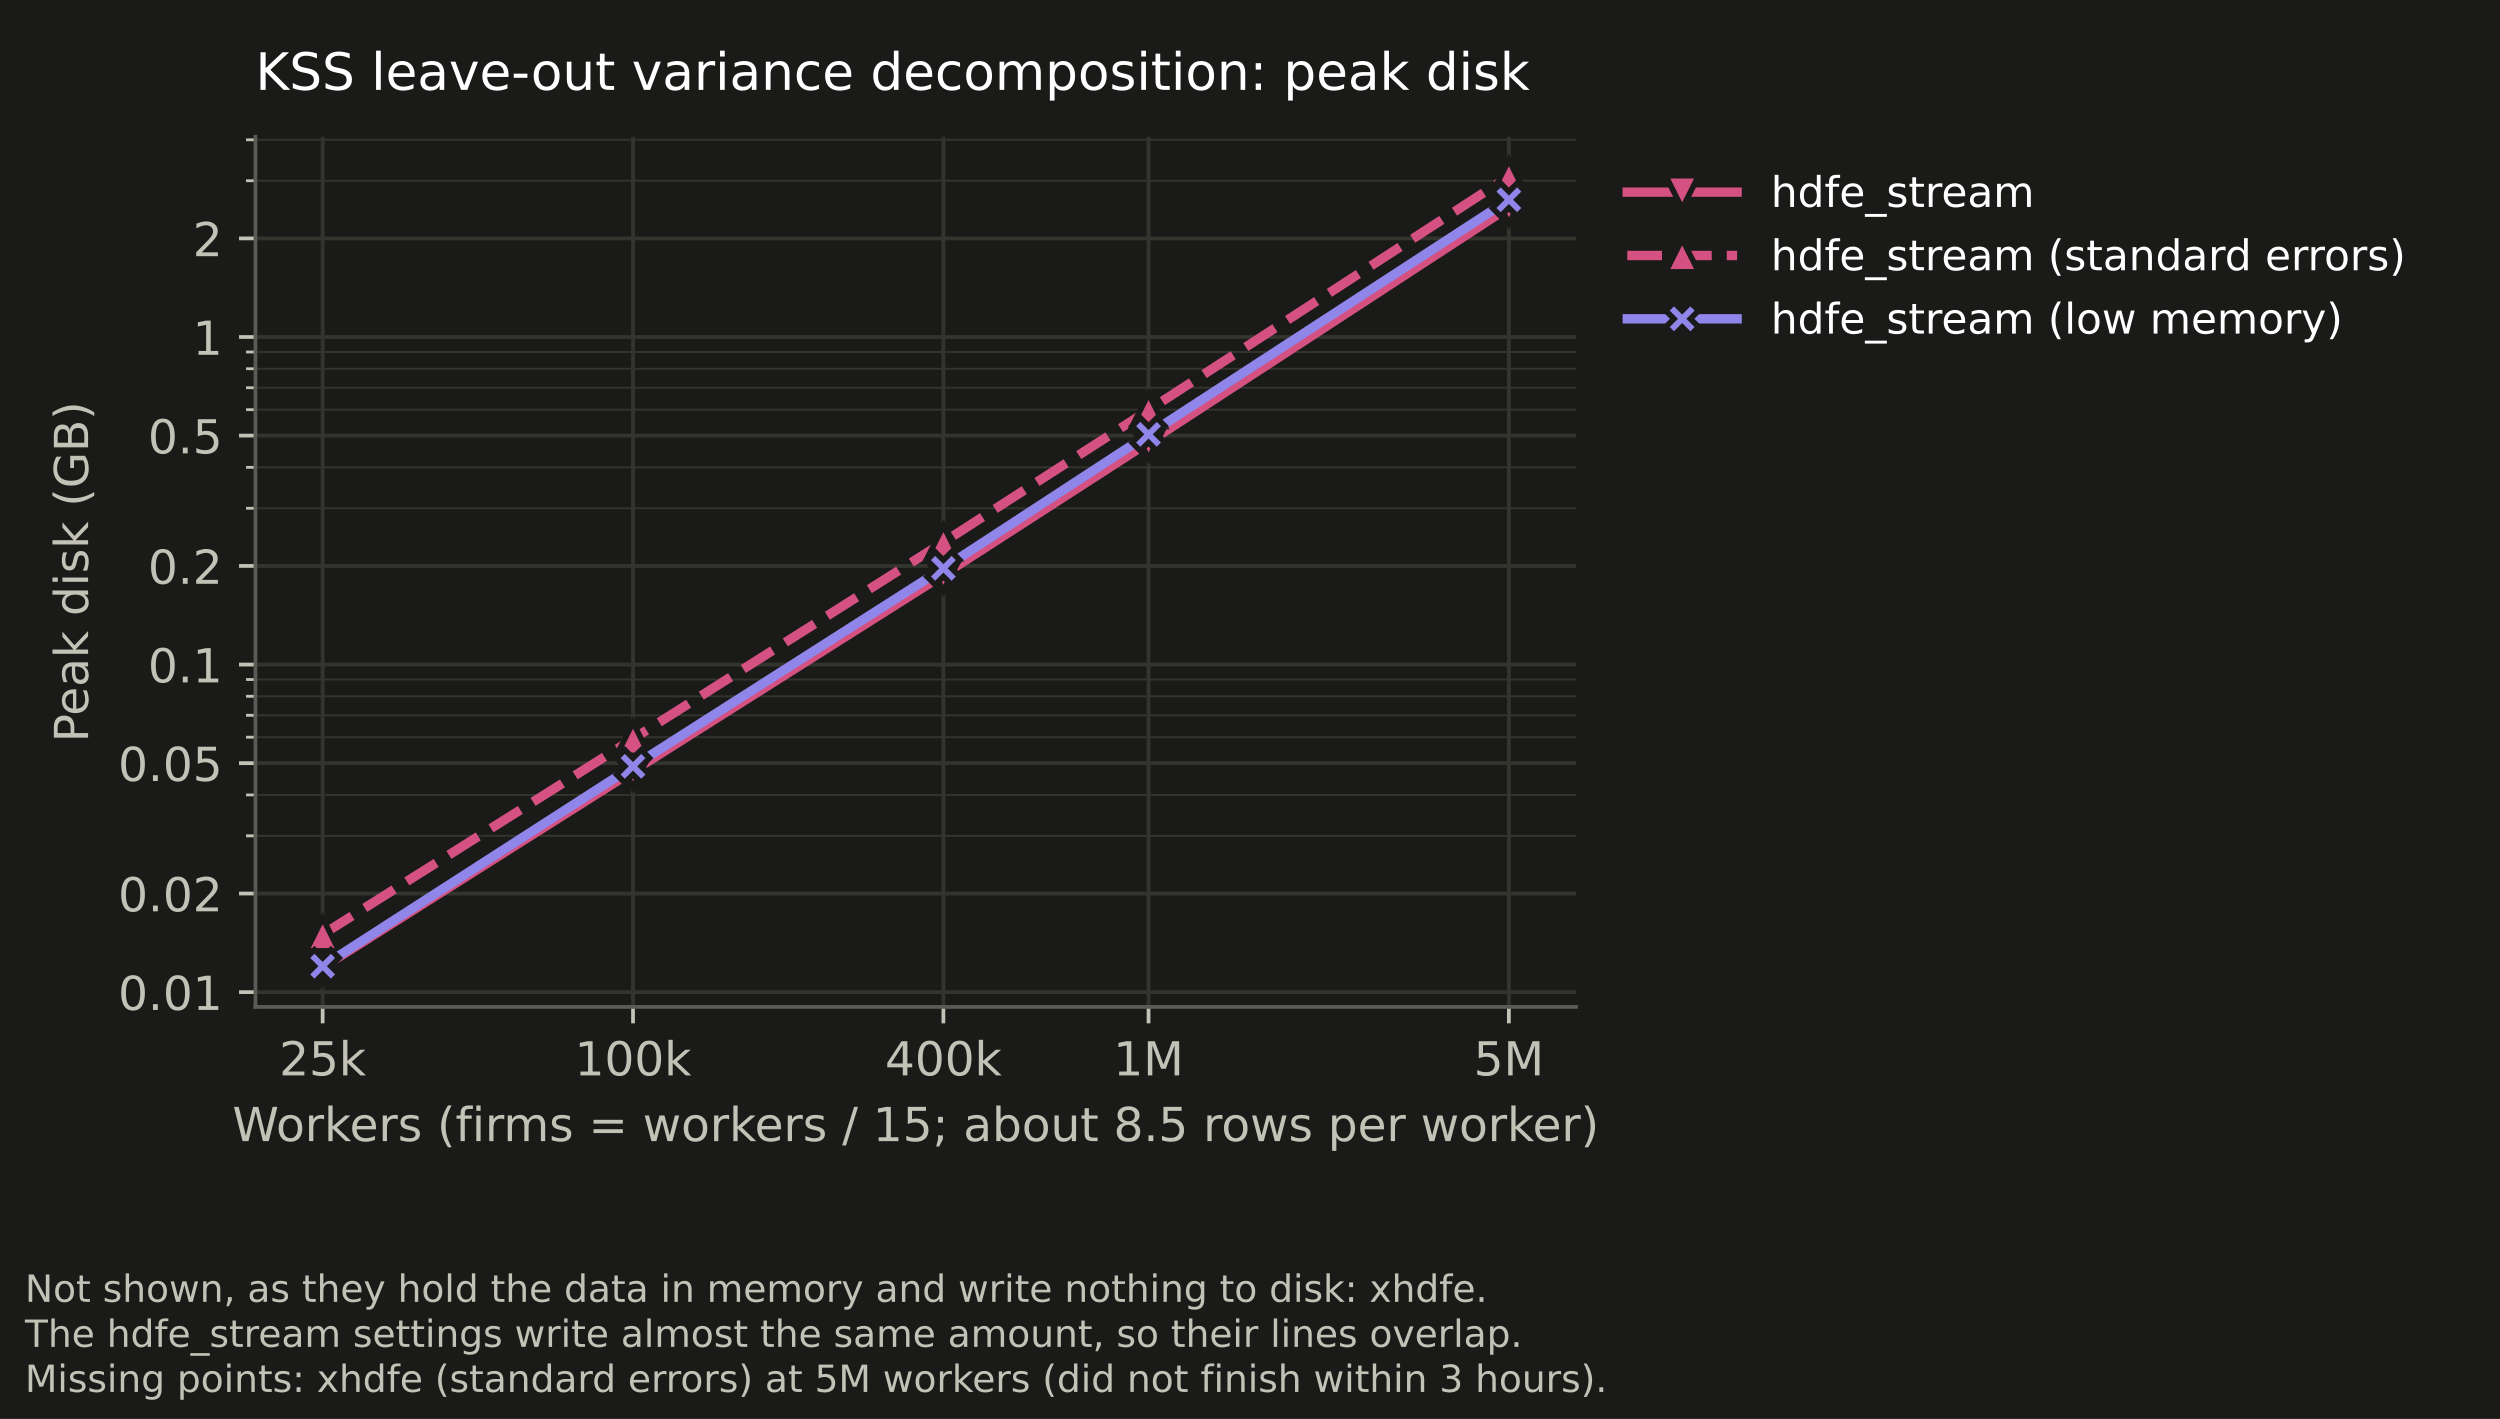
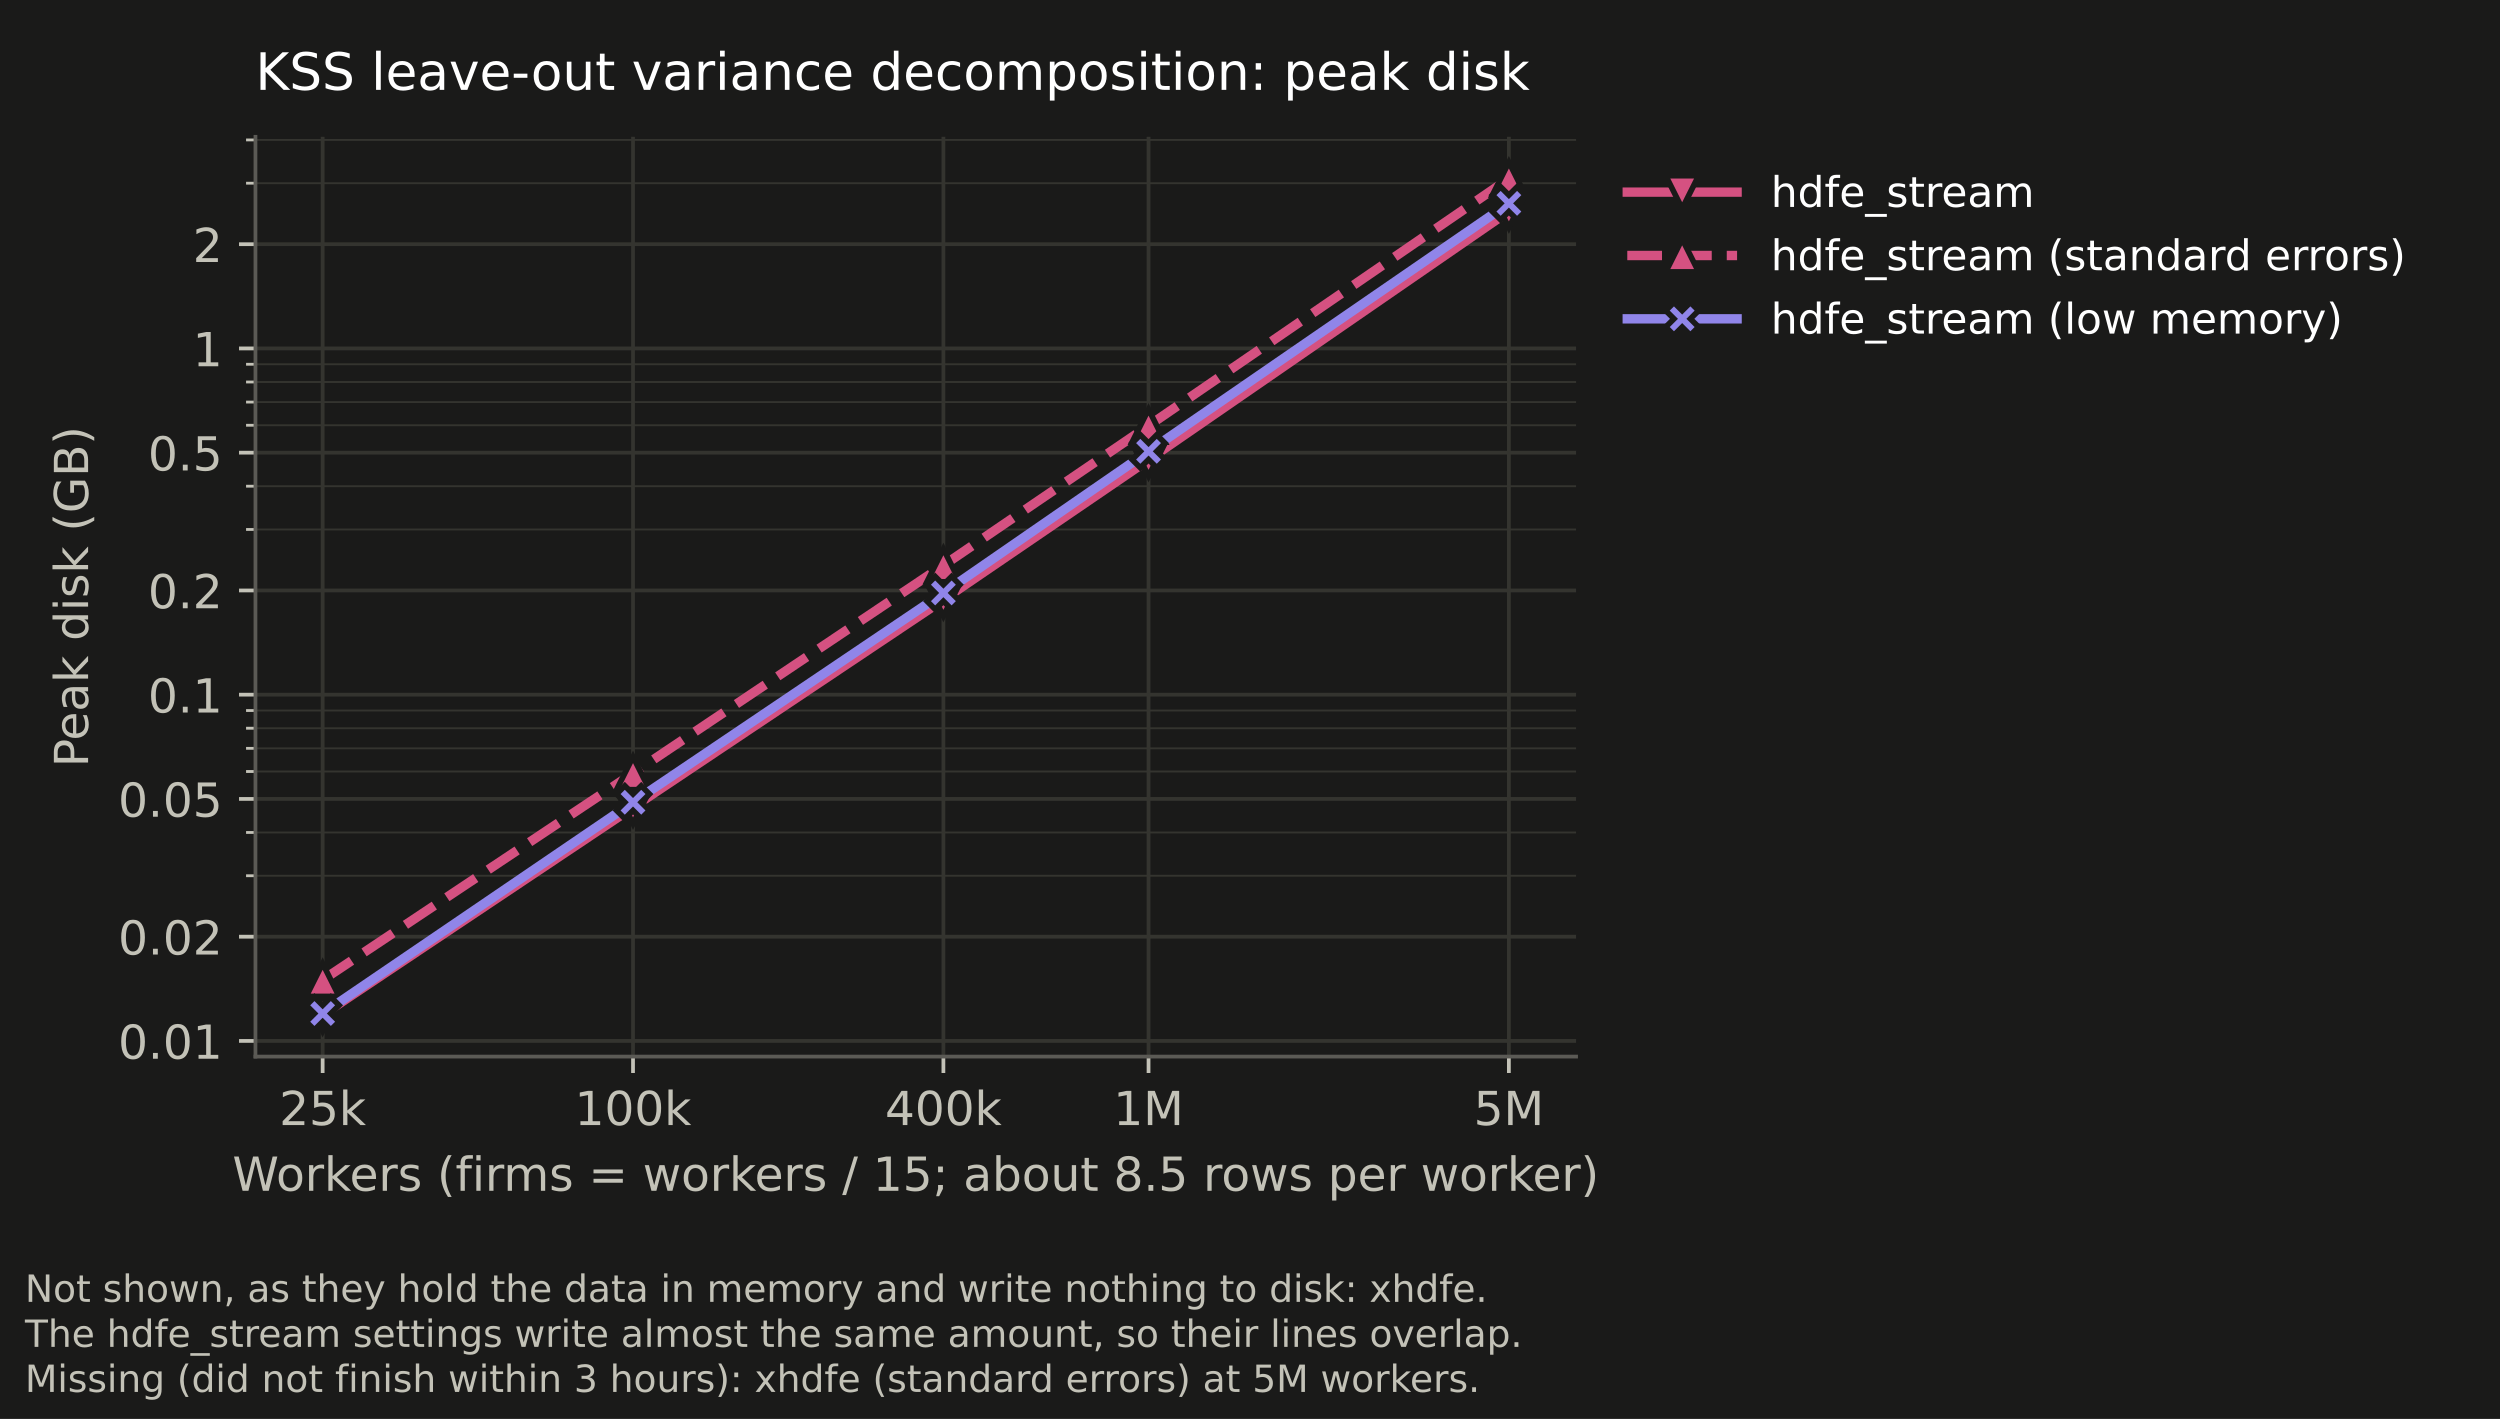
<svg xmlns="http://www.w3.org/2000/svg" xmlns:xlink="http://www.w3.org/1999/xlink" width="532.8pt" height="302.4pt" viewBox="0 0 532.8 302.4" version="1.1">
  <defs>
    <style type="text/css">*{stroke-linejoin: round; stroke-linecap: butt}</style>
  </defs>
  <g id="figure_1">
    <g id="patch_1">
      <path d="M 0 302.4  L 532.8 302.4  L 532.8 0  L 0 0  z " style="fill: #1a1a19" />
    </g>
    <g id="axes_1">
      <g id="patch_2">
-         <path d="M 54.442 214.595  L 335.891 214.595  L 335.891 29.157  L 54.442 29.157  z " style="fill: #1a1a19" />
+         <path d="M 54.442 225.179  L 335.891 225.179  L 335.891 29.157  L 54.442 29.157  z " style="fill: #1a1a19" />
      </g>
      <g id="matplotlib.axis_1">
        <g id="xtick_1">
          <g id="line2d_1">
-             <path d="M 68.762 214.595  L 68.762 29.157  " clip-path="url(#p9b2d4b48a5)" style="fill: none; stroke: #34342f; stroke-width: 0.8; stroke-linecap: square" />
+             <path d="M 68.762 225.179  L 68.762 29.157  " clip-path="url(#p105af55d81)" style="fill: none; stroke: #34342f; stroke-width: 0.8; stroke-linecap: square" />
          </g>
          <g id="line2d_2">
            <defs>
-               <path id="m2136e9a251" d="M 0 0  L 0 3.5  " style="stroke: #c3c2b7; stroke-width: 0.8" />
+               <path id="m5e53d894cf" d="M 0 0  L 0 3.5  " style="stroke: #c3c2b7; stroke-width: 0.8" />
            </defs>
            <g>
-               <use xlink:href="#m2136e9a251" x="68.762" y="214.595" style="fill: #c3c2b7; stroke: #c3c2b7; stroke-width: 0.8" />
+               <use xlink:href="#m5e53d894cf" x="68.762" y="225.179" style="fill: #c3c2b7; stroke: #c3c2b7; stroke-width: 0.8" />
            </g>
          </g>
          <g id="text_1">
-             <text style="font-size: 10px; font-family: 'DejaVu Sans', 'Bitstream Vera Sans', 'Computer Modern Sans Serif', 'Lucida Grande', 'Verdana', 'Geneva', 'Lucid', 'Arial', 'Helvetica', 'Avant Garde', sans-serif; text-anchor: middle; fill: #c3c2b7" x="68.762" y="229.194" transform="rotate(-0 68.76185 229.1937)">25k</text>
+             <text style="font-size: 10px; font-family: 'DejaVu Sans', 'Bitstream Vera Sans', 'Computer Modern Sans Serif', 'Lucida Grande', 'Verdana', 'Geneva', 'Lucid', 'Arial', 'Helvetica', 'Avant Garde', sans-serif; text-anchor: middle; fill: #c3c2b7" x="68.762" y="239.778" transform="rotate(-0 68.76185 239.7777)">25k</text>
          </g>
        </g>
        <g id="xtick_2">
          <g id="line2d_3">
-             <path d="M 134.909 214.595  L 134.909 29.157  " clip-path="url(#p9b2d4b48a5)" style="fill: none; stroke: #34342f; stroke-width: 0.8; stroke-linecap: square" />
+             <path d="M 134.909 225.179  L 134.909 29.157  " clip-path="url(#p105af55d81)" style="fill: none; stroke: #34342f; stroke-width: 0.8; stroke-linecap: square" />
          </g>
          <g id="line2d_4">
            <g>
-               <use xlink:href="#m2136e9a251" x="134.909" y="214.595" style="fill: #c3c2b7; stroke: #c3c2b7; stroke-width: 0.8" />
+               <use xlink:href="#m5e53d894cf" x="134.909" y="225.179" style="fill: #c3c2b7; stroke: #c3c2b7; stroke-width: 0.8" />
            </g>
          </g>
          <g id="text_2">
-             <text style="font-size: 10px; font-family: 'DejaVu Sans', 'Bitstream Vera Sans', 'Computer Modern Sans Serif', 'Lucida Grande', 'Verdana', 'Geneva', 'Lucid', 'Arial', 'Helvetica', 'Avant Garde', sans-serif; text-anchor: middle; fill: #c3c2b7" x="134.909" y="229.194" transform="rotate(-0 134.9089 229.1937)">100k</text>
+             <text style="font-size: 10px; font-family: 'DejaVu Sans', 'Bitstream Vera Sans', 'Computer Modern Sans Serif', 'Lucida Grande', 'Verdana', 'Geneva', 'Lucid', 'Arial', 'Helvetica', 'Avant Garde', sans-serif; text-anchor: middle; fill: #c3c2b7" x="134.909" y="239.778" transform="rotate(-0 134.9089 239.7777)">100k</text>
          </g>
        </g>
        <g id="xtick_3">
          <g id="line2d_5">
-             <path d="M 201.056 214.595  L 201.056 29.157  " clip-path="url(#p9b2d4b48a5)" style="fill: none; stroke: #34342f; stroke-width: 0.8; stroke-linecap: square" />
+             <path d="M 201.056 225.179  L 201.056 29.157  " clip-path="url(#p105af55d81)" style="fill: none; stroke: #34342f; stroke-width: 0.8; stroke-linecap: square" />
          </g>
          <g id="line2d_6">
            <g>
-               <use xlink:href="#m2136e9a251" x="201.056" y="214.595" style="fill: #c3c2b7; stroke: #c3c2b7; stroke-width: 0.8" />
+               <use xlink:href="#m5e53d894cf" x="201.056" y="225.179" style="fill: #c3c2b7; stroke: #c3c2b7; stroke-width: 0.8" />
            </g>
          </g>
          <g id="text_3">
-             <text style="font-size: 10px; font-family: 'DejaVu Sans', 'Bitstream Vera Sans', 'Computer Modern Sans Serif', 'Lucida Grande', 'Verdana', 'Geneva', 'Lucid', 'Arial', 'Helvetica', 'Avant Garde', sans-serif; text-anchor: middle; fill: #c3c2b7" x="201.056" y="229.194" transform="rotate(-0 201.056 229.1937)">400k</text>
+             <text style="font-size: 10px; font-family: 'DejaVu Sans', 'Bitstream Vera Sans', 'Computer Modern Sans Serif', 'Lucida Grande', 'Verdana', 'Geneva', 'Lucid', 'Arial', 'Helvetica', 'Avant Garde', sans-serif; text-anchor: middle; fill: #c3c2b7" x="201.056" y="239.778" transform="rotate(-0 201.056 239.7777)">400k</text>
          </g>
        </g>
        <g id="xtick_4">
          <g id="line2d_7">
-             <path d="M 244.777 214.595  L 244.777 29.157  " clip-path="url(#p9b2d4b48a5)" style="fill: none; stroke: #34342f; stroke-width: 0.8; stroke-linecap: square" />
+             <path d="M 244.777 225.179  L 244.777 29.157  " clip-path="url(#p105af55d81)" style="fill: none; stroke: #34342f; stroke-width: 0.8; stroke-linecap: square" />
          </g>
          <g id="line2d_8">
            <g>
-               <use xlink:href="#m2136e9a251" x="244.777" y="214.595" style="fill: #c3c2b7; stroke: #c3c2b7; stroke-width: 0.8" />
+               <use xlink:href="#m5e53d894cf" x="244.777" y="225.179" style="fill: #c3c2b7; stroke: #c3c2b7; stroke-width: 0.8" />
            </g>
          </g>
          <g id="text_4">
-             <text style="font-size: 10px; font-family: 'DejaVu Sans', 'Bitstream Vera Sans', 'Computer Modern Sans Serif', 'Lucida Grande', 'Verdana', 'Geneva', 'Lucid', 'Arial', 'Helvetica', 'Avant Garde', sans-serif; text-anchor: middle; fill: #c3c2b7" x="244.777" y="229.193" transform="rotate(-0 244.7769 229.193)">1M</text>
+             <text style="font-size: 10px; font-family: 'DejaVu Sans', 'Bitstream Vera Sans', 'Computer Modern Sans Serif', 'Lucida Grande', 'Verdana', 'Geneva', 'Lucid', 'Arial', 'Helvetica', 'Avant Garde', sans-serif; text-anchor: middle; fill: #c3c2b7" x="244.777" y="239.777" transform="rotate(-0 244.7769 239.777)">1M</text>
          </g>
        </g>
        <g id="xtick_5">
          <g id="line2d_9">
-             <path d="M 321.571 214.595  L 321.571 29.157  " clip-path="url(#p9b2d4b48a5)" style="fill: none; stroke: #34342f; stroke-width: 0.8; stroke-linecap: square" />
+             <path d="M 321.571 225.179  L 321.571 29.157  " clip-path="url(#p105af55d81)" style="fill: none; stroke: #34342f; stroke-width: 0.8; stroke-linecap: square" />
          </g>
          <g id="line2d_10">
            <g>
-               <use xlink:href="#m2136e9a251" x="321.571" y="214.595" style="fill: #c3c2b7; stroke: #c3c2b7; stroke-width: 0.8" />
+               <use xlink:href="#m5e53d894cf" x="321.571" y="225.179" style="fill: #c3c2b7; stroke: #c3c2b7; stroke-width: 0.8" />
            </g>
          </g>
          <g id="text_5">
-             <text style="font-size: 10px; font-family: 'DejaVu Sans', 'Bitstream Vera Sans', 'Computer Modern Sans Serif', 'Lucida Grande', 'Verdana', 'Geneva', 'Lucid', 'Arial', 'Helvetica', 'Avant Garde', sans-serif; text-anchor: middle; fill: #c3c2b7" x="321.571" y="229.193" transform="rotate(-0 321.5713 229.193)">5M</text>
+             <text style="font-size: 10px; font-family: 'DejaVu Sans', 'Bitstream Vera Sans', 'Computer Modern Sans Serif', 'Lucida Grande', 'Verdana', 'Geneva', 'Lucid', 'Arial', 'Helvetica', 'Avant Garde', sans-serif; text-anchor: middle; fill: #c3c2b7" x="321.571" y="239.777" transform="rotate(-0 321.5713 239.777)">5M</text>
          </g>
        </g>
        <g id="text_6">
-           <text style="font-size: 10px; font-family: 'DejaVu Sans', 'Bitstream Vera Sans', 'Computer Modern Sans Serif', 'Lucida Grande', 'Verdana', 'Geneva', 'Lucid', 'Arial', 'Helvetica', 'Avant Garde', sans-serif; text-anchor: middle; fill: #c3c2b7" x="195.167" y="243.195" transform="rotate(-0 195.1666 243.1945)">Workers (firms = workers / 15; about 8.5 rows per worker)</text>
+           <text style="font-size: 10px; font-family: 'DejaVu Sans', 'Bitstream Vera Sans', 'Computer Modern Sans Serif', 'Lucida Grande', 'Verdana', 'Geneva', 'Lucid', 'Arial', 'Helvetica', 'Avant Garde', sans-serif; text-anchor: middle; fill: #c3c2b7" x="195.167" y="253.779" transform="rotate(-0 195.1666 253.7785)">Workers (firms = workers / 15; about 8.5 rows per worker)</text>
        </g>
      </g>
      <g id="matplotlib.axis_2">
        <g id="ytick_1">
          <g id="line2d_11">
-             <path d="M 54.442 211.44  L 335.891 211.44  " clip-path="url(#p9b2d4b48a5)" style="fill: none; stroke: #34342f; stroke-width: 0.8; stroke-linecap: square" />
+             <path d="M 54.442 221.844  L 335.891 221.844  " clip-path="url(#p105af55d81)" style="fill: none; stroke: #34342f; stroke-width: 0.8; stroke-linecap: square" />
          </g>
          <g id="line2d_12">
            <defs>
-               <path id="mb823d7d56d" d="M 0 0  L -3.5 0  " style="stroke: #c3c2b7; stroke-width: 0.8" />
+               <path id="m9ad4db9a4c" d="M 0 0  L -3.5 0  " style="stroke: #c3c2b7; stroke-width: 0.8" />
            </defs>
            <g>
-               <use xlink:href="#mb823d7d56d" x="54.442" y="211.44" style="fill: #c3c2b7; stroke: #c3c2b7; stroke-width: 0.8" />
+               <use xlink:href="#m9ad4db9a4c" x="54.442" y="221.844" style="fill: #c3c2b7; stroke: #c3c2b7; stroke-width: 0.8" />
            </g>
          </g>
          <g id="text_7">
-             <text style="font-size: 10px; font-family: 'DejaVu Sans', 'Bitstream Vera Sans', 'Computer Modern Sans Serif', 'Lucida Grande', 'Verdana', 'Geneva', 'Lucid', 'Arial', 'Helvetica', 'Avant Garde', sans-serif; text-anchor: end; fill: #c3c2b7" x="47.442" y="215.239" transform="rotate(-0 47.44234 215.239)">0.01</text>
+             <text style="font-size: 10px; font-family: 'DejaVu Sans', 'Bitstream Vera Sans', 'Computer Modern Sans Serif', 'Lucida Grande', 'Verdana', 'Geneva', 'Lucid', 'Arial', 'Helvetica', 'Avant Garde', sans-serif; text-anchor: end; fill: #c3c2b7" x="47.442" y="225.643" transform="rotate(-0 47.44234 225.643)">0.01</text>
          </g>
        </g>
        <g id="ytick_2">
          <g id="line2d_13">
-             <path d="M 54.442 190.425  L 335.891 190.425  " clip-path="url(#p9b2d4b48a5)" style="fill: none; stroke: #34342f; stroke-width: 0.8; stroke-linecap: square" />
+             <path d="M 54.442 199.63  L 335.891 199.63  " clip-path="url(#p105af55d81)" style="fill: none; stroke: #34342f; stroke-width: 0.8; stroke-linecap: square" />
          </g>
          <g id="line2d_14">
            <g>
-               <use xlink:href="#mb823d7d56d" x="54.442" y="190.425" style="fill: #c3c2b7; stroke: #c3c2b7; stroke-width: 0.8" />
+               <use xlink:href="#m9ad4db9a4c" x="54.442" y="199.63" style="fill: #c3c2b7; stroke: #c3c2b7; stroke-width: 0.8" />
            </g>
          </g>
          <g id="text_8">
-             <text style="font-size: 10px; font-family: 'DejaVu Sans', 'Bitstream Vera Sans', 'Computer Modern Sans Serif', 'Lucida Grande', 'Verdana', 'Geneva', 'Lucid', 'Arial', 'Helvetica', 'Avant Garde', sans-serif; text-anchor: end; fill: #c3c2b7" x="47.442" y="194.224" transform="rotate(-0 47.44234 194.2243)">0.02</text>
+             <text style="font-size: 10px; font-family: 'DejaVu Sans', 'Bitstream Vera Sans', 'Computer Modern Sans Serif', 'Lucida Grande', 'Verdana', 'Geneva', 'Lucid', 'Arial', 'Helvetica', 'Avant Garde', sans-serif; text-anchor: end; fill: #c3c2b7" x="47.442" y="203.429" transform="rotate(-0 47.44234 203.4288)">0.02</text>
          </g>
        </g>
        <g id="ytick_3">
          <g id="line2d_15">
-             <path d="M 54.442 162.646  L 335.891 162.646  " clip-path="url(#p9b2d4b48a5)" style="fill: none; stroke: #34342f; stroke-width: 0.8; stroke-linecap: square" />
+             <path d="M 54.442 170.264  L 335.891 170.264  " clip-path="url(#p105af55d81)" style="fill: none; stroke: #34342f; stroke-width: 0.8; stroke-linecap: square" />
          </g>
          <g id="line2d_16">
            <g>
-               <use xlink:href="#mb823d7d56d" x="54.442" y="162.646" style="fill: #c3c2b7; stroke: #c3c2b7; stroke-width: 0.8" />
+               <use xlink:href="#m9ad4db9a4c" x="54.442" y="170.264" style="fill: #c3c2b7; stroke: #c3c2b7; stroke-width: 0.8" />
            </g>
          </g>
          <g id="text_9">
-             <text style="font-size: 10px; font-family: 'DejaVu Sans', 'Bitstream Vera Sans', 'Computer Modern Sans Serif', 'Lucida Grande', 'Verdana', 'Geneva', 'Lucid', 'Arial', 'Helvetica', 'Avant Garde', sans-serif; text-anchor: end; fill: #c3c2b7" x="47.442" y="166.444" transform="rotate(-0 47.44234 166.4444)">0.05</text>
+             <text style="font-size: 10px; font-family: 'DejaVu Sans', 'Bitstream Vera Sans', 'Computer Modern Sans Serif', 'Lucida Grande', 'Verdana', 'Geneva', 'Lucid', 'Arial', 'Helvetica', 'Avant Garde', sans-serif; text-anchor: end; fill: #c3c2b7" x="47.442" y="174.063" transform="rotate(-0 47.44234 174.0633)">0.05</text>
          </g>
        </g>
        <g id="ytick_4">
          <g id="line2d_17">
-             <path d="M 54.442 141.631  L 335.891 141.631  " clip-path="url(#p9b2d4b48a5)" style="fill: none; stroke: #34342f; stroke-width: 0.8; stroke-linecap: square" />
+             <path d="M 54.442 148.05  L 335.891 148.05  " clip-path="url(#p105af55d81)" style="fill: none; stroke: #34342f; stroke-width: 0.8; stroke-linecap: square" />
          </g>
          <g id="line2d_18">
            <g>
-               <use xlink:href="#mb823d7d56d" x="54.442" y="141.631" style="fill: #c3c2b7; stroke: #c3c2b7; stroke-width: 0.8" />
+               <use xlink:href="#m9ad4db9a4c" x="54.442" y="148.05" style="fill: #c3c2b7; stroke: #c3c2b7; stroke-width: 0.8" />
            </g>
          </g>
          <g id="text_10">
-             <text style="font-size: 10px; font-family: 'DejaVu Sans', 'Bitstream Vera Sans', 'Computer Modern Sans Serif', 'Lucida Grande', 'Verdana', 'Geneva', 'Lucid', 'Arial', 'Helvetica', 'Avant Garde', sans-serif; text-anchor: end; fill: #c3c2b7" x="47.442" y="145.43" transform="rotate(-0 47.44234 145.4297)">0.1</text>
+             <text style="font-size: 10px; font-family: 'DejaVu Sans', 'Bitstream Vera Sans', 'Computer Modern Sans Serif', 'Lucida Grande', 'Verdana', 'Geneva', 'Lucid', 'Arial', 'Helvetica', 'Avant Garde', sans-serif; text-anchor: end; fill: #c3c2b7" x="47.442" y="151.849" transform="rotate(-0 47.44234 151.8492)">0.1</text>
          </g>
        </g>
        <g id="ytick_5">
          <g id="line2d_19">
-             <path d="M 54.442 120.616  L 335.891 120.616  " clip-path="url(#p9b2d4b48a5)" style="fill: none; stroke: #34342f; stroke-width: 0.8; stroke-linecap: square" />
+             <path d="M 54.442 125.836  L 335.891 125.836  " clip-path="url(#p105af55d81)" style="fill: none; stroke: #34342f; stroke-width: 0.8; stroke-linecap: square" />
          </g>
          <g id="line2d_20">
            <g>
-               <use xlink:href="#mb823d7d56d" x="54.442" y="120.616" style="fill: #c3c2b7; stroke: #c3c2b7; stroke-width: 0.8" />
+               <use xlink:href="#m9ad4db9a4c" x="54.442" y="125.836" style="fill: #c3c2b7; stroke: #c3c2b7; stroke-width: 0.8" />
            </g>
          </g>
          <g id="text_11">
-             <text style="font-size: 10px; font-family: 'DejaVu Sans', 'Bitstream Vera Sans', 'Computer Modern Sans Serif', 'Lucida Grande', 'Verdana', 'Geneva', 'Lucid', 'Arial', 'Helvetica', 'Avant Garde', sans-serif; text-anchor: end; fill: #c3c2b7" x="47.442" y="124.415" transform="rotate(-0 47.44234 124.415)">0.2</text>
+             <text style="font-size: 10px; font-family: 'DejaVu Sans', 'Bitstream Vera Sans', 'Computer Modern Sans Serif', 'Lucida Grande', 'Verdana', 'Geneva', 'Lucid', 'Arial', 'Helvetica', 'Avant Garde', sans-serif; text-anchor: end; fill: #c3c2b7" x="47.442" y="129.635" transform="rotate(-0 47.44234 129.635)">0.2</text>
          </g>
        </g>
        <g id="ytick_6">
          <g id="line2d_21">
-             <path d="M 54.442 92.836  L 335.891 92.836  " clip-path="url(#p9b2d4b48a5)" style="fill: none; stroke: #34342f; stroke-width: 0.8; stroke-linecap: square" />
+             <path d="M 54.442 96.471  L 335.891 96.471  " clip-path="url(#p105af55d81)" style="fill: none; stroke: #34342f; stroke-width: 0.8; stroke-linecap: square" />
          </g>
          <g id="line2d_22">
            <g>
-               <use xlink:href="#mb823d7d56d" x="54.442" y="92.836" style="fill: #c3c2b7; stroke: #c3c2b7; stroke-width: 0.8" />
+               <use xlink:href="#m9ad4db9a4c" x="54.442" y="96.471" style="fill: #c3c2b7; stroke: #c3c2b7; stroke-width: 0.8" />
            </g>
          </g>
          <g id="text_12">
-             <text style="font-size: 10px; font-family: 'DejaVu Sans', 'Bitstream Vera Sans', 'Computer Modern Sans Serif', 'Lucida Grande', 'Verdana', 'Geneva', 'Lucid', 'Arial', 'Helvetica', 'Avant Garde', sans-serif; text-anchor: end; fill: #c3c2b7" x="47.442" y="96.635" transform="rotate(-0 47.44234 96.63502)">0.5</text>
+             <text style="font-size: 10px; font-family: 'DejaVu Sans', 'Bitstream Vera Sans', 'Computer Modern Sans Serif', 'Lucida Grande', 'Verdana', 'Geneva', 'Lucid', 'Arial', 'Helvetica', 'Avant Garde', sans-serif; text-anchor: end; fill: #c3c2b7" x="47.442" y="100.27" transform="rotate(-0 47.44234 100.2695)">0.5</text>
          </g>
        </g>
        <g id="ytick_7">
          <g id="line2d_23">
-             <path d="M 54.442 71.821  L 335.891 71.821  " clip-path="url(#p9b2d4b48a5)" style="fill: none; stroke: #34342f; stroke-width: 0.8; stroke-linecap: square" />
+             <path d="M 54.442 74.257  L 335.891 74.257  " clip-path="url(#p105af55d81)" style="fill: none; stroke: #34342f; stroke-width: 0.8; stroke-linecap: square" />
          </g>
          <g id="line2d_24">
            <g>
-               <use xlink:href="#mb823d7d56d" x="54.442" y="71.821" style="fill: #c3c2b7; stroke: #c3c2b7; stroke-width: 0.8" />
+               <use xlink:href="#m9ad4db9a4c" x="54.442" y="74.257" style="fill: #c3c2b7; stroke: #c3c2b7; stroke-width: 0.8" />
            </g>
          </g>
          <g id="text_13">
-             <text style="font-size: 10px; font-family: 'DejaVu Sans', 'Bitstream Vera Sans', 'Computer Modern Sans Serif', 'Lucida Grande', 'Verdana', 'Geneva', 'Lucid', 'Arial', 'Helvetica', 'Avant Garde', sans-serif; text-anchor: end; fill: #c3c2b7" x="47.442" y="75.62" transform="rotate(-0 47.44234 75.62031)">1</text>
+             <text style="font-size: 10px; font-family: 'DejaVu Sans', 'Bitstream Vera Sans', 'Computer Modern Sans Serif', 'Lucida Grande', 'Verdana', 'Geneva', 'Lucid', 'Arial', 'Helvetica', 'Avant Garde', sans-serif; text-anchor: end; fill: #c3c2b7" x="47.442" y="78.055" transform="rotate(-0 47.44234 78.0554)">1</text>
          </g>
        </g>
        <g id="ytick_8">
          <g id="line2d_25">
-             <path d="M 54.442 50.807  L 335.891 50.807  " clip-path="url(#p9b2d4b48a5)" style="fill: none; stroke: #34342f; stroke-width: 0.8; stroke-linecap: square" />
+             <path d="M 54.442 52.042  L 335.891 52.042  " clip-path="url(#p105af55d81)" style="fill: none; stroke: #34342f; stroke-width: 0.8; stroke-linecap: square" />
          </g>
          <g id="line2d_26">
            <g>
-               <use xlink:href="#mb823d7d56d" x="54.442" y="50.807" style="fill: #c3c2b7; stroke: #c3c2b7; stroke-width: 0.8" />
+               <use xlink:href="#m9ad4db9a4c" x="54.442" y="52.042" style="fill: #c3c2b7; stroke: #c3c2b7; stroke-width: 0.8" />
            </g>
          </g>
          <g id="text_14">
-             <text style="font-size: 10px; font-family: 'DejaVu Sans', 'Bitstream Vera Sans', 'Computer Modern Sans Serif', 'Lucida Grande', 'Verdana', 'Geneva', 'Lucid', 'Arial', 'Helvetica', 'Avant Garde', sans-serif; text-anchor: end; fill: #c3c2b7" x="47.442" y="54.606" transform="rotate(-0 47.44234 54.6056)">2</text>
+             <text style="font-size: 10px; font-family: 'DejaVu Sans', 'Bitstream Vera Sans', 'Computer Modern Sans Serif', 'Lucida Grande', 'Verdana', 'Geneva', 'Lucid', 'Arial', 'Helvetica', 'Avant Garde', sans-serif; text-anchor: end; fill: #c3c2b7" x="47.442" y="55.841" transform="rotate(-0 47.44234 55.84125)">2</text>
          </g>
        </g>
        <g id="ytick_9">
          <g id="line2d_27">
-             <path d="M 54.442 178.133  L 335.891 178.133  " clip-path="url(#p9b2d4b48a5)" style="fill: none; stroke: #34342f; stroke-width: 0.4; stroke-linecap: square" />
+             <path d="M 54.442 186.636  L 335.891 186.636  " clip-path="url(#p105af55d81)" style="fill: none; stroke: #34342f; stroke-width: 0.4; stroke-linecap: square" />
          </g>
          <g id="line2d_28">
            <defs>
-               <path id="m92d1d18da3" d="M 0 0  L -2 0  " style="stroke: #c3c2b7; stroke-width: 0.6" />
+               <path id="m36811fcc21" d="M 0 0  L -2 0  " style="stroke: #c3c2b7; stroke-width: 0.6" />
            </defs>
            <g>
-               <use xlink:href="#m92d1d18da3" x="54.442" y="178.133" style="fill: #c3c2b7; stroke: #c3c2b7; stroke-width: 0.6" />
+               <use xlink:href="#m36811fcc21" x="54.442" y="186.636" style="fill: #c3c2b7; stroke: #c3c2b7; stroke-width: 0.6" />
            </g>
          </g>
        </g>
        <g id="ytick_10">
          <g id="line2d_29">
-             <path d="M 54.442 169.411  L 335.891 169.411  " clip-path="url(#p9b2d4b48a5)" style="fill: none; stroke: #34342f; stroke-width: 0.4; stroke-linecap: square" />
+             <path d="M 54.442 177.416  L 335.891 177.416  " clip-path="url(#p105af55d81)" style="fill: none; stroke: #34342f; stroke-width: 0.4; stroke-linecap: square" />
          </g>
          <g id="line2d_30">
            <g>
-               <use xlink:href="#m92d1d18da3" x="54.442" y="169.411" style="fill: #c3c2b7; stroke: #c3c2b7; stroke-width: 0.6" />
+               <use xlink:href="#m36811fcc21" x="54.442" y="177.416" style="fill: #c3c2b7; stroke: #c3c2b7; stroke-width: 0.6" />
            </g>
          </g>
        </g>
        <g id="ytick_11">
          <g id="line2d_31">
-             <path d="M 54.442 157.118  L 335.891 157.118  " clip-path="url(#p9b2d4b48a5)" style="fill: none; stroke: #34342f; stroke-width: 0.4; stroke-linecap: square" />
+             <path d="M 54.442 164.421  L 335.891 164.421  " clip-path="url(#p105af55d81)" style="fill: none; stroke: #34342f; stroke-width: 0.4; stroke-linecap: square" />
          </g>
          <g id="line2d_32">
            <g>
-               <use xlink:href="#m92d1d18da3" x="54.442" y="157.118" style="fill: #c3c2b7; stroke: #c3c2b7; stroke-width: 0.6" />
+               <use xlink:href="#m36811fcc21" x="54.442" y="164.421" style="fill: #c3c2b7; stroke: #c3c2b7; stroke-width: 0.6" />
            </g>
          </g>
        </g>
        <g id="ytick_12">
          <g id="line2d_33">
-             <path d="M 54.442 152.444  L 335.891 152.444  " clip-path="url(#p9b2d4b48a5)" style="fill: none; stroke: #34342f; stroke-width: 0.4; stroke-linecap: square" />
+             <path d="M 54.442 159.481  L 335.891 159.481  " clip-path="url(#p105af55d81)" style="fill: none; stroke: #34342f; stroke-width: 0.4; stroke-linecap: square" />
          </g>
          <g id="line2d_34">
            <g>
-               <use xlink:href="#m92d1d18da3" x="54.442" y="152.444" style="fill: #c3c2b7; stroke: #c3c2b7; stroke-width: 0.6" />
+               <use xlink:href="#m36811fcc21" x="54.442" y="159.481" style="fill: #c3c2b7; stroke: #c3c2b7; stroke-width: 0.6" />
            </g>
          </g>
        </g>
        <g id="ytick_13">
          <g id="line2d_35">
-             <path d="M 54.442 148.396  L 335.891 148.396  " clip-path="url(#p9b2d4b48a5)" style="fill: none; stroke: #34342f; stroke-width: 0.4; stroke-linecap: square" />
+             <path d="M 54.442 155.202  L 335.891 155.202  " clip-path="url(#p105af55d81)" style="fill: none; stroke: #34342f; stroke-width: 0.4; stroke-linecap: square" />
          </g>
          <g id="line2d_36">
            <g>
-               <use xlink:href="#m92d1d18da3" x="54.442" y="148.396" style="fill: #c3c2b7; stroke: #c3c2b7; stroke-width: 0.6" />
+               <use xlink:href="#m36811fcc21" x="54.442" y="155.202" style="fill: #c3c2b7; stroke: #c3c2b7; stroke-width: 0.6" />
            </g>
          </g>
        </g>
        <g id="ytick_14">
          <g id="line2d_37">
-             <path d="M 54.442 144.825  L 335.891 144.825  " clip-path="url(#p9b2d4b48a5)" style="fill: none; stroke: #34342f; stroke-width: 0.4; stroke-linecap: square" />
+             <path d="M 54.442 151.427  L 335.891 151.427  " clip-path="url(#p105af55d81)" style="fill: none; stroke: #34342f; stroke-width: 0.4; stroke-linecap: square" />
          </g>
          <g id="line2d_38">
            <g>
-               <use xlink:href="#m92d1d18da3" x="54.442" y="144.825" style="fill: #c3c2b7; stroke: #c3c2b7; stroke-width: 0.6" />
+               <use xlink:href="#m36811fcc21" x="54.442" y="151.427" style="fill: #c3c2b7; stroke: #c3c2b7; stroke-width: 0.6" />
            </g>
          </g>
        </g>
        <g id="ytick_15">
          <g id="line2d_39">
-             <path d="M 54.442 108.323  L 335.891 108.323  " clip-path="url(#p9b2d4b48a5)" style="fill: none; stroke: #34342f; stroke-width: 0.4; stroke-linecap: square" />
+             <path d="M 54.442 112.842  L 335.891 112.842  " clip-path="url(#p105af55d81)" style="fill: none; stroke: #34342f; stroke-width: 0.4; stroke-linecap: square" />
          </g>
          <g id="line2d_40">
            <g>
-               <use xlink:href="#m92d1d18da3" x="54.442" y="108.323" style="fill: #c3c2b7; stroke: #c3c2b7; stroke-width: 0.6" />
+               <use xlink:href="#m36811fcc21" x="54.442" y="112.842" style="fill: #c3c2b7; stroke: #c3c2b7; stroke-width: 0.6" />
            </g>
          </g>
        </g>
        <g id="ytick_16">
          <g id="line2d_41">
-             <path d="M 54.442 99.601  L 335.891 99.601  " clip-path="url(#p9b2d4b48a5)" style="fill: none; stroke: #34342f; stroke-width: 0.4; stroke-linecap: square" />
+             <path d="M 54.442 103.622  L 335.891 103.622  " clip-path="url(#p105af55d81)" style="fill: none; stroke: #34342f; stroke-width: 0.4; stroke-linecap: square" />
          </g>
          <g id="line2d_42">
            <g>
-               <use xlink:href="#m92d1d18da3" x="54.442" y="99.601" style="fill: #c3c2b7; stroke: #c3c2b7; stroke-width: 0.6" />
+               <use xlink:href="#m36811fcc21" x="54.442" y="103.622" style="fill: #c3c2b7; stroke: #c3c2b7; stroke-width: 0.6" />
            </g>
          </g>
        </g>
        <g id="ytick_17">
          <g id="line2d_43">
-             <path d="M 54.442 87.309  L 335.891 87.309  " clip-path="url(#p9b2d4b48a5)" style="fill: none; stroke: #34342f; stroke-width: 0.4; stroke-linecap: square" />
+             <path d="M 54.442 90.628  L 335.891 90.628  " clip-path="url(#p105af55d81)" style="fill: none; stroke: #34342f; stroke-width: 0.4; stroke-linecap: square" />
          </g>
          <g id="line2d_44">
            <g>
-               <use xlink:href="#m92d1d18da3" x="54.442" y="87.309" style="fill: #c3c2b7; stroke: #c3c2b7; stroke-width: 0.6" />
+               <use xlink:href="#m36811fcc21" x="54.442" y="90.628" style="fill: #c3c2b7; stroke: #c3c2b7; stroke-width: 0.6" />
            </g>
          </g>
        </g>
        <g id="ytick_18">
          <g id="line2d_45">
-             <path d="M 54.442 82.635  L 335.891 82.635  " clip-path="url(#p9b2d4b48a5)" style="fill: none; stroke: #34342f; stroke-width: 0.4; stroke-linecap: square" />
+             <path d="M 54.442 85.687  L 335.891 85.687  " clip-path="url(#p105af55d81)" style="fill: none; stroke: #34342f; stroke-width: 0.4; stroke-linecap: square" />
          </g>
          <g id="line2d_46">
            <g>
-               <use xlink:href="#m92d1d18da3" x="54.442" y="82.635" style="fill: #c3c2b7; stroke: #c3c2b7; stroke-width: 0.6" />
+               <use xlink:href="#m36811fcc21" x="54.442" y="85.687" style="fill: #c3c2b7; stroke: #c3c2b7; stroke-width: 0.6" />
            </g>
          </g>
        </g>
        <g id="ytick_19">
          <g id="line2d_47">
-             <path d="M 54.442 78.587  L 335.891 78.587  " clip-path="url(#p9b2d4b48a5)" style="fill: none; stroke: #34342f; stroke-width: 0.4; stroke-linecap: square" />
+             <path d="M 54.442 81.408  L 335.891 81.408  " clip-path="url(#p105af55d81)" style="fill: none; stroke: #34342f; stroke-width: 0.4; stroke-linecap: square" />
          </g>
          <g id="line2d_48">
            <g>
-               <use xlink:href="#m92d1d18da3" x="54.442" y="78.587" style="fill: #c3c2b7; stroke: #c3c2b7; stroke-width: 0.6" />
+               <use xlink:href="#m36811fcc21" x="54.442" y="81.408" style="fill: #c3c2b7; stroke: #c3c2b7; stroke-width: 0.6" />
            </g>
          </g>
        </g>
        <g id="ytick_20">
          <g id="line2d_49">
-             <path d="M 54.442 75.016  L 335.891 75.016  " clip-path="url(#p9b2d4b48a5)" style="fill: none; stroke: #34342f; stroke-width: 0.4; stroke-linecap: square" />
+             <path d="M 54.442 77.633  L 335.891 77.633  " clip-path="url(#p105af55d81)" style="fill: none; stroke: #34342f; stroke-width: 0.4; stroke-linecap: square" />
          </g>
          <g id="line2d_50">
            <g>
-               <use xlink:href="#m92d1d18da3" x="54.442" y="75.016" style="fill: #c3c2b7; stroke: #c3c2b7; stroke-width: 0.6" />
+               <use xlink:href="#m36811fcc21" x="54.442" y="77.633" style="fill: #c3c2b7; stroke: #c3c2b7; stroke-width: 0.6" />
            </g>
          </g>
        </g>
        <g id="ytick_21">
          <g id="line2d_51">
-             <path d="M 54.442 38.514  L 335.891 38.514  " clip-path="url(#p9b2d4b48a5)" style="fill: none; stroke: #34342f; stroke-width: 0.4; stroke-linecap: square" />
+             <path d="M 54.442 39.048  L 335.891 39.048  " clip-path="url(#p105af55d81)" style="fill: none; stroke: #34342f; stroke-width: 0.4; stroke-linecap: square" />
          </g>
          <g id="line2d_52">
            <g>
-               <use xlink:href="#m92d1d18da3" x="54.442" y="38.514" style="fill: #c3c2b7; stroke: #c3c2b7; stroke-width: 0.6" />
+               <use xlink:href="#m36811fcc21" x="54.442" y="39.048" style="fill: #c3c2b7; stroke: #c3c2b7; stroke-width: 0.6" />
            </g>
          </g>
        </g>
        <g id="ytick_22">
          <g id="line2d_53">
-             <path d="M 54.442 29.792  L 335.891 29.792  " clip-path="url(#p9b2d4b48a5)" style="fill: none; stroke: #34342f; stroke-width: 0.4; stroke-linecap: square" />
+             <path d="M 54.442 29.828  L 335.891 29.828  " clip-path="url(#p105af55d81)" style="fill: none; stroke: #34342f; stroke-width: 0.4; stroke-linecap: square" />
          </g>
          <g id="line2d_54">
            <g>
-               <use xlink:href="#m92d1d18da3" x="54.442" y="29.792" style="fill: #c3c2b7; stroke: #c3c2b7; stroke-width: 0.6" />
+               <use xlink:href="#m36811fcc21" x="54.442" y="29.828" style="fill: #c3c2b7; stroke: #c3c2b7; stroke-width: 0.6" />
            </g>
          </g>
        </g>
        <g id="text_15">
-           <text style="font-size: 10px; font-family: 'DejaVu Sans', 'Bitstream Vera Sans', 'Computer Modern Sans Serif', 'Lucida Grande', 'Verdana', 'Geneva', 'Lucid', 'Arial', 'Helvetica', 'Avant Garde', sans-serif; text-anchor: middle; fill: #c3c2b7" x="18.774" y="121.876" transform="rotate(-90 18.77437 121.8764)">Peak disk (GB)</text>
+           <text style="font-size: 10px; font-family: 'DejaVu Sans', 'Bitstream Vera Sans', 'Computer Modern Sans Serif', 'Lucida Grande', 'Verdana', 'Geneva', 'Lucid', 'Arial', 'Helvetica', 'Avant Garde', sans-serif; text-anchor: middle; fill: #c3c2b7" x="18.774" y="127.168" transform="rotate(-90 18.77437 127.1684)">Peak disk (GB)</text>
        </g>
      </g>
      <g id="patch_3">
-         <path d="M 54.442 214.595  L 54.442 29.157  " style="fill: none; stroke: #5b5a55; stroke-width: 0.8; stroke-linejoin: miter; stroke-linecap: square" />
+         <path d="M 54.442 225.179  L 54.442 29.157  " style="fill: none; stroke: #5b5a55; stroke-width: 0.8; stroke-linejoin: miter; stroke-linecap: square" />
      </g>
      <g id="patch_4">
-         <path d="M 54.442 214.595  L 335.891 214.595  " style="fill: none; stroke: #5b5a55; stroke-width: 0.8; stroke-linejoin: miter; stroke-linecap: square" />
+         <path d="M 54.442 225.179  L 335.891 225.179  " style="fill: none; stroke: #5b5a55; stroke-width: 0.8; stroke-linejoin: miter; stroke-linecap: square" />
      </g>
      <g id="line2d_55">
-         <path d="M 68.762 206.166  L 134.909 164.329  L 201.056 122.476  L 244.777 94.258  L 321.571 44.161  " clip-path="url(#p9b2d4b48a5)" style="fill: none; stroke: #d55181; stroke-width: 2; stroke-linecap: square" />
+         <path d="M 68.762 216.269  L 134.909 172.044  L 201.056 127.802  L 244.777 97.973  L 321.571 45.017  " clip-path="url(#p105af55d81)" style="fill: none; stroke: #d55181; stroke-width: 2; stroke-linecap: square" />
        <defs>
-           <path id="mce99adf26a" d="M -0 3.5  L 3.5 -3.5  L -3.5 -3.5  z " style="stroke: #1a1a19; stroke-width: 1.2; stroke-linejoin: miter" />
+           <path id="mc97f44e263" d="M -0 3.5  L 3.5 -3.5  L -3.5 -3.5  z " style="stroke: #1a1a19; stroke-width: 1.2; stroke-linejoin: miter" />
        </defs>
-         <g clip-path="url(#p9b2d4b48a5)">
-           <use xlink:href="#mce99adf26a" x="68.762" y="206.166" style="fill: #d55181; stroke: #1a1a19; stroke-width: 1.2; stroke-linejoin: miter" />
-           <use xlink:href="#mce99adf26a" x="134.909" y="164.329" style="fill: #d55181; stroke: #1a1a19; stroke-width: 1.2; stroke-linejoin: miter" />
-           <use xlink:href="#mce99adf26a" x="201.056" y="122.476" style="fill: #d55181; stroke: #1a1a19; stroke-width: 1.2; stroke-linejoin: miter" />
-           <use xlink:href="#mce99adf26a" x="244.777" y="94.258" style="fill: #d55181; stroke: #1a1a19; stroke-width: 1.2; stroke-linejoin: miter" />
-           <use xlink:href="#mce99adf26a" x="321.571" y="44.161" style="fill: #d55181; stroke: #1a1a19; stroke-width: 1.2; stroke-linejoin: miter" />
+         <g clip-path="url(#p105af55d81)">
+           <use xlink:href="#mc97f44e263" x="68.762" y="216.269" style="fill: #d55181; stroke: #1a1a19; stroke-width: 1.2; stroke-linejoin: miter" />
+           <use xlink:href="#mc97f44e263" x="134.909" y="172.044" style="fill: #d55181; stroke: #1a1a19; stroke-width: 1.2; stroke-linejoin: miter" />
+           <use xlink:href="#mc97f44e263" x="201.056" y="127.802" style="fill: #d55181; stroke: #1a1a19; stroke-width: 1.2; stroke-linejoin: miter" />
+           <use xlink:href="#mc97f44e263" x="244.777" y="97.973" style="fill: #d55181; stroke: #1a1a19; stroke-width: 1.2; stroke-linejoin: miter" />
+           <use xlink:href="#mc97f44e263" x="321.571" y="45.017" style="fill: #d55181; stroke: #1a1a19; stroke-width: 1.2; stroke-linejoin: miter" />
        </g>
      </g>
      <g id="line2d_56">
-         <path d="M 68.762 199.147  L 134.909 157.474  L 201.056 115.56  L 244.777 87.41  L 321.571 37.586  " clip-path="url(#p9b2d4b48a5)" style="fill: none; stroke-dasharray: 7.4,3.2; stroke-dashoffset: 0; stroke: #d55181; stroke-width: 2" />
+         <path d="M 68.762 208.85  L 134.909 164.797  L 201.056 120.491  L 244.777 90.735  L 321.571 38.068  " clip-path="url(#p105af55d81)" style="fill: none; stroke-dasharray: 7.4,3.2; stroke-dashoffset: 0; stroke: #d55181; stroke-width: 2" />
        <defs>
-           <path id="me6ded61e05" d="M 0 -3.5  L -3.5 3.5  L 3.5 3.5  z " style="stroke: #1a1a19; stroke-width: 1.2; stroke-linejoin: miter" />
+           <path id="m3538fc9210" d="M 0 -3.5  L -3.5 3.5  L 3.5 3.5  z " style="stroke: #1a1a19; stroke-width: 1.2; stroke-linejoin: miter" />
        </defs>
-         <g clip-path="url(#p9b2d4b48a5)">
-           <use xlink:href="#me6ded61e05" x="68.762" y="199.147" style="fill: #d55181; stroke: #1a1a19; stroke-width: 1.2; stroke-linejoin: miter" />
-           <use xlink:href="#me6ded61e05" x="134.909" y="157.474" style="fill: #d55181; stroke: #1a1a19; stroke-width: 1.2; stroke-linejoin: miter" />
-           <use xlink:href="#me6ded61e05" x="201.056" y="115.56" style="fill: #d55181; stroke: #1a1a19; stroke-width: 1.2; stroke-linejoin: miter" />
-           <use xlink:href="#me6ded61e05" x="244.777" y="87.41" style="fill: #d55181; stroke: #1a1a19; stroke-width: 1.2; stroke-linejoin: miter" />
-           <use xlink:href="#me6ded61e05" x="321.571" y="37.586" style="fill: #d55181; stroke: #1a1a19; stroke-width: 1.2; stroke-linejoin: miter" />
+         <g clip-path="url(#p105af55d81)">
+           <use xlink:href="#m3538fc9210" x="68.762" y="208.85" style="fill: #d55181; stroke: #1a1a19; stroke-width: 1.2; stroke-linejoin: miter" />
+           <use xlink:href="#m3538fc9210" x="134.909" y="164.797" style="fill: #d55181; stroke: #1a1a19; stroke-width: 1.2; stroke-linejoin: miter" />
+           <use xlink:href="#m3538fc9210" x="201.056" y="120.491" style="fill: #d55181; stroke: #1a1a19; stroke-width: 1.2; stroke-linejoin: miter" />
+           <use xlink:href="#m3538fc9210" x="244.777" y="90.735" style="fill: #d55181; stroke: #1a1a19; stroke-width: 1.2; stroke-linejoin: miter" />
+           <use xlink:href="#m3538fc9210" x="321.571" y="38.068" style="fill: #d55181; stroke: #1a1a19; stroke-width: 1.2; stroke-linejoin: miter" />
        </g>
      </g>
      <g id="line2d_57">
-         <path d="M 68.762 205.913  L 134.909 163.32  L 201.056 121.121  L 244.777 92.565  L 321.571 42.573  " clip-path="url(#p9b2d4b48a5)" style="fill: none; stroke: #9085e9; stroke-width: 2; stroke-linecap: square" />
+         <path d="M 68.762 216.001  L 134.909 170.977  L 201.056 126.369  L 244.777 96.184  L 321.571 43.338  " clip-path="url(#p105af55d81)" style="fill: none; stroke: #9085e9; stroke-width: 2; stroke-linecap: square" />
        <defs>
-           <path id="mb198ad3c3f" d="M -1.75 3.5  L 0 1.75  L 1.75 3.5  L 3.5 1.75  L 1.75 0  L 3.5 -1.75  L 1.75 -3.5  L 0 -1.75  L -1.75 -3.5  L -3.5 -1.75  L -1.75 0  L -3.5 1.75  z " style="stroke: #1a1a19; stroke-width: 1.2; stroke-linejoin: miter" />
+           <path id="mdfb906f3f3" d="M -1.75 3.5  L 0 1.75  L 1.75 3.5  L 3.5 1.75  L 1.75 0  L 3.5 -1.75  L 1.75 -3.5  L 0 -1.75  L -1.75 -3.5  L -3.5 -1.75  L -1.75 0  L -3.5 1.75  z " style="stroke: #1a1a19; stroke-width: 1.2; stroke-linejoin: miter" />
        </defs>
-         <g clip-path="url(#p9b2d4b48a5)">
-           <use xlink:href="#mb198ad3c3f" x="68.762" y="205.913" style="fill: #9085e9; stroke: #1a1a19; stroke-width: 1.2; stroke-linejoin: miter" />
-           <use xlink:href="#mb198ad3c3f" x="134.909" y="163.32" style="fill: #9085e9; stroke: #1a1a19; stroke-width: 1.2; stroke-linejoin: miter" />
-           <use xlink:href="#mb198ad3c3f" x="201.056" y="121.121" style="fill: #9085e9; stroke: #1a1a19; stroke-width: 1.2; stroke-linejoin: miter" />
-           <use xlink:href="#mb198ad3c3f" x="244.777" y="92.565" style="fill: #9085e9; stroke: #1a1a19; stroke-width: 1.2; stroke-linejoin: miter" />
-           <use xlink:href="#mb198ad3c3f" x="321.571" y="42.573" style="fill: #9085e9; stroke: #1a1a19; stroke-width: 1.2; stroke-linejoin: miter" />
+         <g clip-path="url(#p105af55d81)">
+           <use xlink:href="#mdfb906f3f3" x="68.762" y="216.001" style="fill: #9085e9; stroke: #1a1a19; stroke-width: 1.2; stroke-linejoin: miter" />
+           <use xlink:href="#mdfb906f3f3" x="134.909" y="170.977" style="fill: #9085e9; stroke: #1a1a19; stroke-width: 1.2; stroke-linejoin: miter" />
+           <use xlink:href="#mdfb906f3f3" x="201.056" y="126.369" style="fill: #9085e9; stroke: #1a1a19; stroke-width: 1.2; stroke-linejoin: miter" />
+           <use xlink:href="#mdfb906f3f3" x="244.777" y="96.184" style="fill: #9085e9; stroke: #1a1a19; stroke-width: 1.2; stroke-linejoin: miter" />
+           <use xlink:href="#mdfb906f3f3" x="321.571" y="43.338" style="fill: #9085e9; stroke: #1a1a19; stroke-width: 1.2; stroke-linejoin: miter" />
        </g>
      </g>
      <g id="text_16">
        <text style="font-size: 11px; font-family: 'DejaVu Sans', 'Bitstream Vera Sans', 'Computer Modern Sans Serif', 'Lucida Grande', 'Verdana', 'Geneva', 'Lucid', 'Arial', 'Helvetica', 'Avant Garde', sans-serif; text-anchor: start; fill: #ffffff" x="54.442" y="19.157" transform="rotate(-0 54.44234 19.15742)">KSS leave-out variance decomposition: peak disk</text>
      </g>
      <g id="legend_1">
        <g id="line2d_58">
          <path d="M 346.805 40.946  L 358.505 40.946  L 370.205 40.946  " style="fill: none; stroke: #d55181; stroke-width: 2; stroke-linecap: square" />
          <g>
-             <use xlink:href="#mce99adf26a" x="358.505" y="40.946" style="fill: #d55181; stroke: #1a1a19; stroke-width: 1.2; stroke-linejoin: miter" />
+             <use xlink:href="#mc97f44e263" x="358.505" y="40.946" style="fill: #d55181; stroke: #1a1a19; stroke-width: 1.2; stroke-linejoin: miter" />
          </g>
        </g>
        <g id="text_17">
          <text style="font-size: 9px; font-family: 'DejaVu Sans', 'Bitstream Vera Sans', 'Computer Modern Sans Serif', 'Lucida Grande', 'Verdana', 'Geneva', 'Lucid', 'Arial', 'Helvetica', 'Avant Garde', sans-serif; text-anchor: start; fill: #ffffff" x="377.405" y="44.096" transform="rotate(-0 377.4053 44.09602)">hdfe_stream</text>
        </g>
        <g id="line2d_59">
          <path d="M 346.805 54.447  L 358.505 54.447  L 370.205 54.447  " style="fill: none; stroke-dasharray: 7.4,3.2; stroke-dashoffset: 0; stroke: #d55181; stroke-width: 2" />
          <g>
-             <use xlink:href="#me6ded61e05" x="358.505" y="54.447" style="fill: #d55181; stroke: #1a1a19; stroke-width: 1.2; stroke-linejoin: miter" />
+             <use xlink:href="#m3538fc9210" x="358.505" y="54.447" style="fill: #d55181; stroke: #1a1a19; stroke-width: 1.2; stroke-linejoin: miter" />
          </g>
        </g>
        <g id="text_18">
          <text style="font-size: 9px; font-family: 'DejaVu Sans', 'Bitstream Vera Sans', 'Computer Modern Sans Serif', 'Lucida Grande', 'Verdana', 'Geneva', 'Lucid', 'Arial', 'Helvetica', 'Avant Garde', sans-serif; text-anchor: start; fill: #ffffff" x="377.405" y="57.597" transform="rotate(-0 377.4053 57.59672)">hdfe_stream (standard errors)</text>
        </g>
        <g id="line2d_60">
          <path d="M 346.805 67.947  L 358.505 67.947  L 370.205 67.947  " style="fill: none; stroke: #9085e9; stroke-width: 2; stroke-linecap: square" />
          <g>
-             <use xlink:href="#mb198ad3c3f" x="358.505" y="67.947" style="fill: #9085e9; stroke: #1a1a19; stroke-width: 1.2; stroke-linejoin: miter" />
+             <use xlink:href="#mdfb906f3f3" x="358.505" y="67.947" style="fill: #9085e9; stroke: #1a1a19; stroke-width: 1.2; stroke-linejoin: miter" />
          </g>
        </g>
        <g id="text_19">
          <text style="font-size: 9px; font-family: 'DejaVu Sans', 'Bitstream Vera Sans', 'Computer Modern Sans Serif', 'Lucida Grande', 'Verdana', 'Geneva', 'Lucid', 'Arial', 'Helvetica', 'Avant Garde', sans-serif; text-anchor: start; fill: #ffffff" x="377.405" y="71.097" transform="rotate(-0 377.4053 71.09742)">hdfe_stream (low memory)</text>
        </g>
      </g>
    </g>
    <g id="text_20">
      <text style="font-size: 8px; font-family: 'DejaVu Sans', 'Bitstream Vera Sans', 'Computer Modern Sans Serif', 'Lucida Grande', 'Verdana', 'Geneva', 'Lucid', 'Arial', 'Helvetica', 'Avant Garde', sans-serif; fill: #c3c2b7" transform="translate(5.328 277.449)">Not shown, as they hold the data in memory and write nothing to disk: xhdfe.</text>
      <text style="font-size: 8px; font-family: 'DejaVu Sans', 'Bitstream Vera Sans', 'Computer Modern Sans Serif', 'Lucida Grande', 'Verdana', 'Geneva', 'Lucid', 'Arial', 'Helvetica', 'Avant Garde', sans-serif; fill: #c3c2b7" transform="translate(5.328 287.0512)">The hdfe_stream settings write almost the same amount, so their lines overlap.</text>
-       <text style="font-size: 8px; font-family: 'DejaVu Sans', 'Bitstream Vera Sans', 'Computer Modern Sans Serif', 'Lucida Grande', 'Verdana', 'Geneva', 'Lucid', 'Arial', 'Helvetica', 'Avant Garde', sans-serif; fill: #c3c2b7" transform="translate(5.328 296.6533)">Missing points: xhdfe (standard errors) at 5M workers (did not finish within 3 hours).</text>
+       <text style="font-size: 8px; font-family: 'DejaVu Sans', 'Bitstream Vera Sans', 'Computer Modern Sans Serif', 'Lucida Grande', 'Verdana', 'Geneva', 'Lucid', 'Arial', 'Helvetica', 'Avant Garde', sans-serif; fill: #c3c2b7" transform="translate(5.328 296.6533)">Missing (did not finish within 3 hours): xhdfe (standard errors) at 5M workers.</text>
    </g>
  </g>
  <defs>
-     <clipPath id="p9b2d4b48a5">
-       <rect x="54.442" y="29.157" width="281.448" height="185.438" />
+     <clipPath id="p105af55d81">
+       <rect x="54.442" y="29.157" width="281.448" height="196.022" />
    </clipPath>
  </defs>
</svg>
